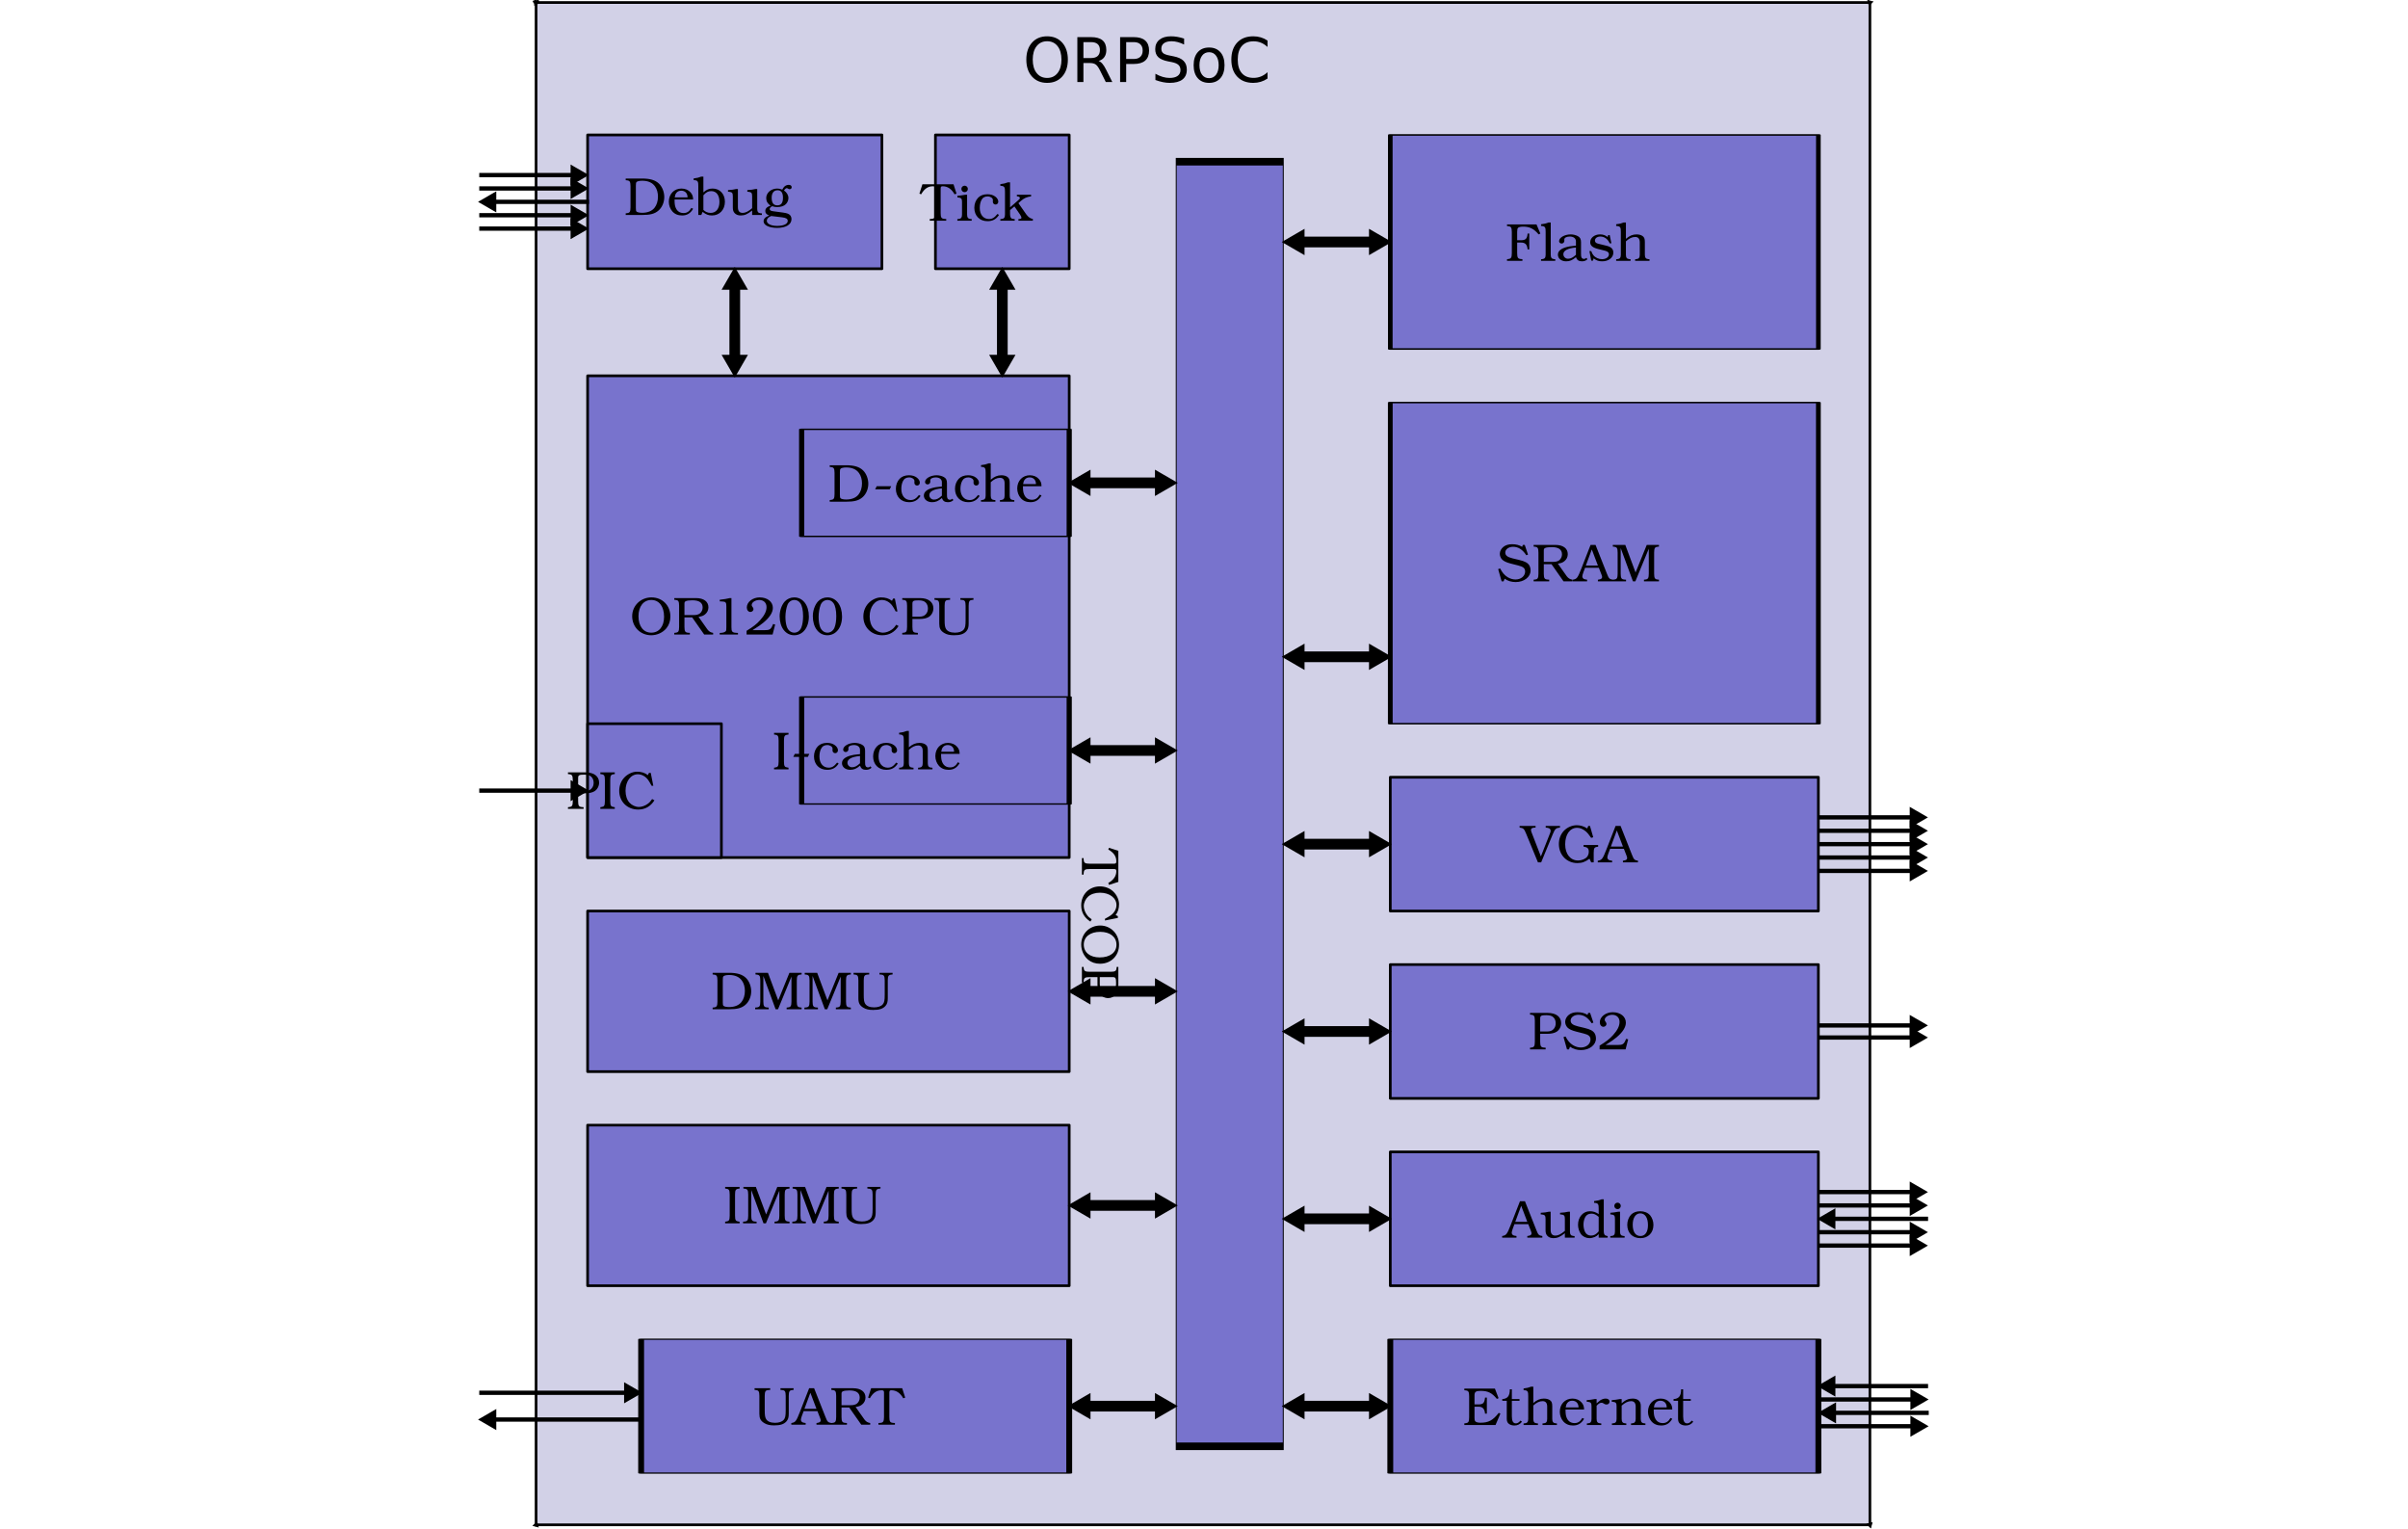
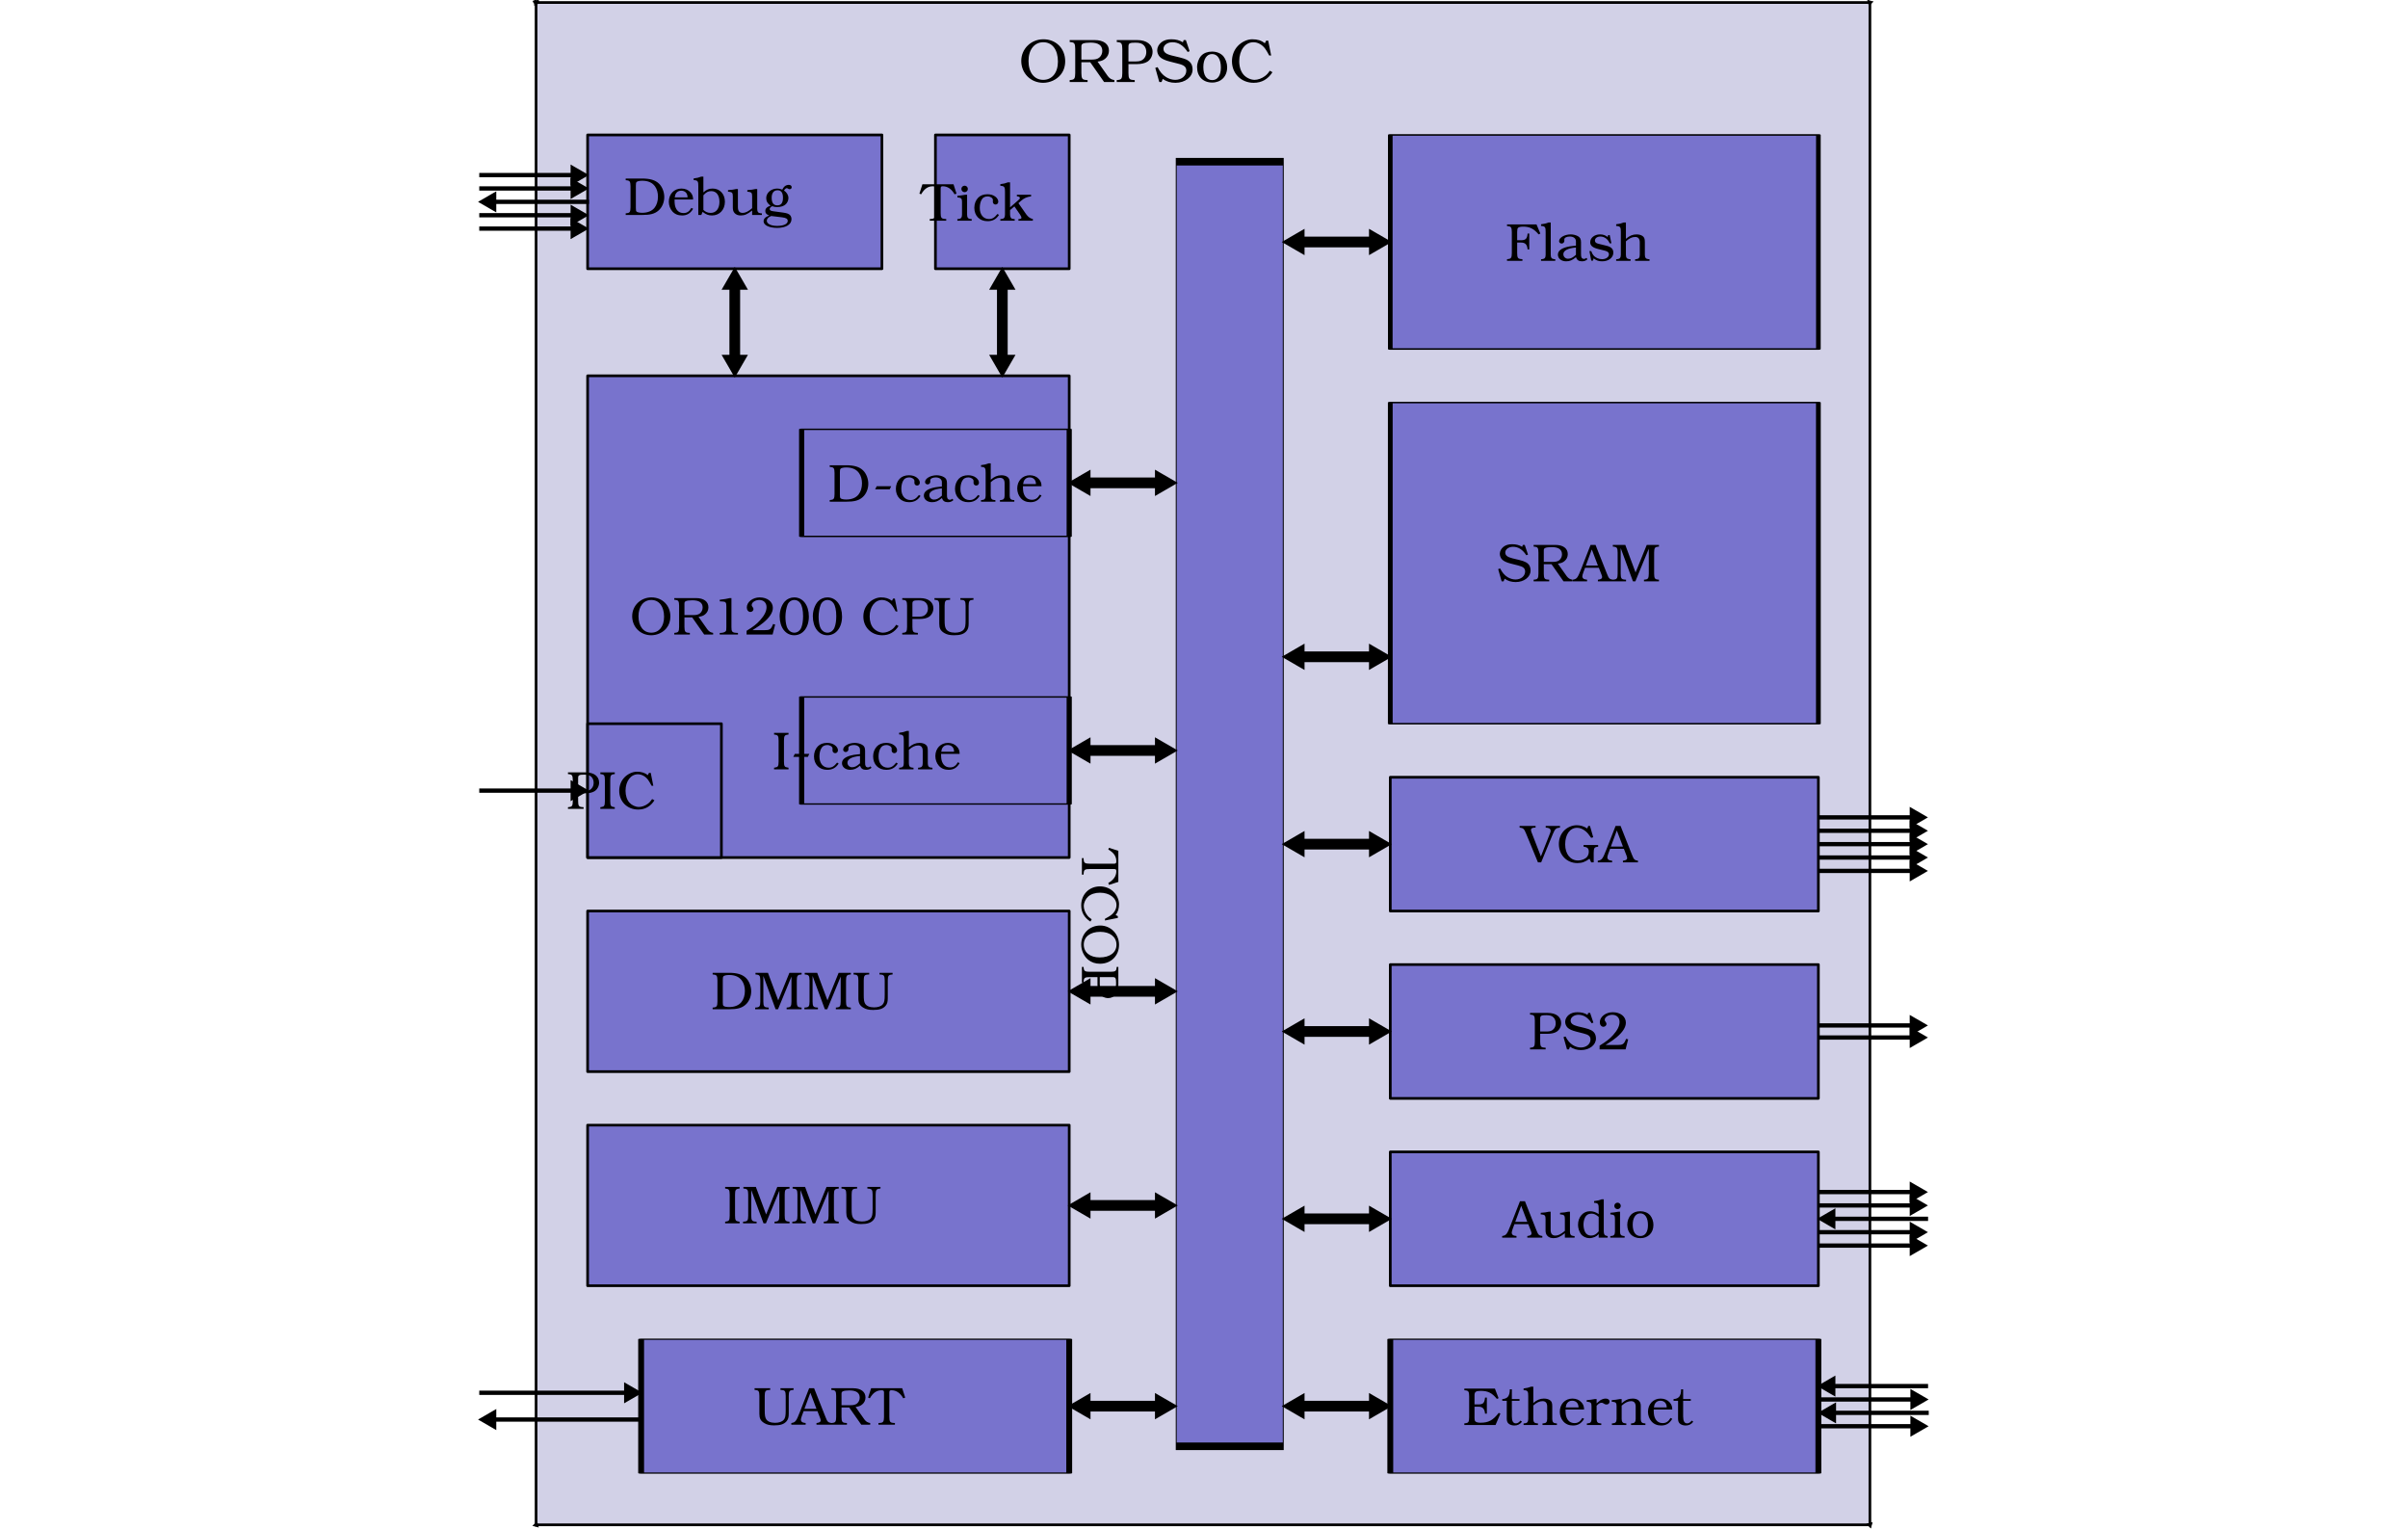
<svg xmlns="http://www.w3.org/2000/svg" version="1.0" viewBox="0 0 16000 12000" preserveAspectRatio="xMidYMid" id="svg3702" width="900" height="571" style="fill-rule:evenodd">
  <defs id="defs3704">
    <marker orient="auto" refY="0" refX="0" id="TriangleInS" style="overflow:visible">
      <path id="path3516" d="M 5.77,0 L -2.88,5 L -2.88,-5 L 5.77,0 z" style="fill-rule:evenodd;stroke:#000000;stroke-width:1pt;marker-start:none" transform="scale(-0.2,-0.2)" />
    </marker>
    <marker orient="auto" refY="0" refX="0" id="TriangleOutS" style="overflow:visible">
      <path id="path3525" d="M 5.77,0 L -2.88,5 L -2.88,-5 L 5.77,0 z" style="fill-rule:evenodd;stroke:#000000;stroke-width:1pt;marker-start:none" transform="scale(0.2,0.2)" />
    </marker>
    <marker orient="auto" refY="0" refX="0" id="TriangleOutM" style="overflow:visible">
      <path id="path3522" d="M 5.77,0 L -2.88,5 L -2.88,-5 L 5.77,0 z" style="fill-rule:evenodd;stroke:#000000;stroke-width:1pt;marker-start:none" transform="scale(0.4,0.4)" />
    </marker>
  </defs>
  <g visibility="visible" id="Default" style="fill-rule:evenodd;visibility:visible" transform="matrix(2.362206,0,0,2.362206,-7185.3,-17523.129)">
    </g>
  <g style="fill-rule:evenodd;visibility:visible" id="g3801" transform="matrix(2.362206,0,0,2.362206,-7185.3,-17523.129)" />
  <g style="fill-rule:evenodd;visibility:visible" id="g3935" transform="matrix(2.362206,0,0,2.362206,-7185.3,-17523.129)" />
  <g style="fill-rule:evenodd;visibility:visible" id="g4029" transform="matrix(2.362206,0,0,2.362206,-7185.3,-17523.129)" />
  <g style="fill-rule:evenodd;visibility:visible" id="g4083" transform="matrix(2.362206,0,0,2.362206,-7185.3,-17523.129)" />
  <g id="g5805" style="fill:#7873cd;fill-rule:evenodd;stroke:#000000;stroke-width:36.275;stroke-miterlimit:4;stroke-dasharray:none;stroke-opacity:1;visibility:visible" transform="matrix(1.019108,0,0,2.26482,12779.162,-26409.289)" />
  <g style="fill:#7873cd;fill-rule:evenodd;stroke:#000000;stroke-width:31.392;stroke-miterlimit:4;stroke-dasharray:none;stroke-opacity:1;visibility:visible" id="g9992" transform="matrix(2.186667,0,0,2.346667,-3609.525,-6210.559)" />
  <path style="fill:#d2d1e7;fill-rule:evenodd;stroke:#000000;stroke-width:21.016;stroke-linejoin:round;marker-start:url(#TriangleOutS);marker-mid:url(#TriangleInS);marker-end:url(#TriangleOutS);stroke-miterlimit:4;stroke-dasharray:none;stroke-opacity:1;visibility:visible" id="path3779" d="M 2753.707,19.775 L 13230.505,19.775 L 13230.505,11973.954 L 2753.707,11973.954 L 2753.707,19.775 z" />
  <path style="fill:#7873cd;fill-opacity:1;fill-rule:evenodd;stroke:#000000;stroke-width:21.016;stroke-linejoin:round;stroke-miterlimit:4;stroke-dasharray:none;stroke-opacity:1;visibility:visible" id="path3811" d="M 3158.484,2951 L 6941.323,2951 L 6941.323,6733.837 L 3158.484,6733.837 L 3158.484,2951 z" />
  <g style="fill:#7873cd;fill-rule:evenodd;stroke:#000000;stroke-width:21.651;stroke-linejoin:round;stroke-miterlimit:4;stroke-dasharray:none;stroke-opacity:1;visibility:visible" id="g5801" transform="matrix(1.681261,0,0,0.5604202,-8190.028,-3703.991)">
    <path d="M 10500,8500 L 12500,8500 L 12500,11500 L 10500,11500 L 10500,8500 z" id="path5803" style="stroke:#000000;stroke-width:21.651;stroke-linejoin:round;stroke-miterlimit:4;stroke-dasharray:none;stroke-opacity:1" />
  </g>
  <path style="fill:none;fill-rule:evenodd;stroke:#000000;stroke-width:33.625;stroke-linecap:square;stroke-linejoin:miter;marker-end:url(#TriangleOutM);stroke-miterlimit:4;stroke-dasharray:none;stroke-opacity:1" d="M 2324.157,6208.454 L 3072.464,6208.454" id="path10750" />
  <rect style="fill:#7873cd;fill-opacity:1;fill-rule:evenodd;stroke:#000000;stroke-width:21.016;stroke-linejoin:round;stroke-miterlimit:4;stroke-dasharray:none;stroke-opacity:1" id="rect2928" width="2311.734" height="1050.788" x="3158.484" y="1059.592" />
  <text xml:space="preserve" style="font-size:420.315px;font-style:normal;font-variant:normal;font-weight:300;font-stretch:normal;text-align:center;line-height:100%;writing-mode:lr-tb;text-anchor:middle;fill:#000000;fill-opacity:1;fill-rule:evenodd;stroke:none;stroke-width:1px;stroke-linecap:butt;stroke-linejoin:miter;stroke-opacity:1;font-family:Bookman Old Style;-inkscape-font-specification:Bookman Old Style Light" x="4304.295" y="1688.206" id="text2924">
    <tspan id="tspan2926" x="4304.295" y="1688.206">Debug</tspan>
  </text>
-   <text xml:space="preserve" style="font-size:483.363px;font-style:normal;font-variant:normal;font-weight:normal;font-stretch:normal;text-align:center;line-height:125%;writing-mode:lr-tb;text-anchor:middle;fill:#000000;fill-opacity:1;fill-rule:evenodd;stroke:none;stroke-width:1px;stroke-linecap:butt;stroke-linejoin:miter;stroke-opacity:1;font-family:Bitstream Vera Sans" x="7781.714" y="643.884" id="text2931">
+   <text xml:space="preserve" style="font-size:483.363px;font-style:normal;font-variant:normal;font-weight:300;font-stretch:normal;text-align:center;line-height:125%;writing-mode:lr;text-anchor:middle;fill:#000000;fill-opacity:1;fill-rule:evenodd;stroke:none;stroke-width:1px;stroke-linecap:butt;stroke-linejoin:miter;stroke-opacity:1;font-family:Bookman Old Style;-inkscape-font-specification:Bookman Old Style Light" x="7781.714" y="643.884" id="text2931">
    <tspan id="tspan2935" x="7781.714" y="643.884">ORPSoC</tspan>
  </text>
  <rect style="fill:#7873cd;fill-opacity:1;fill-rule:evenodd;stroke:#000000;stroke-width:21.016;stroke-linejoin:round;stroke-miterlimit:4;stroke-dasharray:none;stroke-opacity:1" id="rect2960" width="3782.837" height="1260.946" x="3158.483" y="7154.153" />
  <text xml:space="preserve" style="font-size:420.315px;font-style:normal;font-variant:normal;font-weight:300;font-stretch:normal;text-align:center;line-height:125%;writing-mode:lr-tb;text-anchor:middle;fill:#000000;fill-opacity:1;fill-rule:evenodd;stroke:none;stroke-width:1px;stroke-linecap:butt;stroke-linejoin:miter;stroke-opacity:1;font-family:Bookman Old Style;-inkscape-font-specification:Bookman Old Style Light" x="5047.849" y="7925.312" id="text2973">
    <tspan id="tspan2975" x="5047.849" y="7925.312">DMMU</tspan>
  </text>
  <text xml:space="preserve" style="font-size:420.315px;font-style:normal;font-variant:normal;font-weight:300;font-stretch:normal;text-align:center;line-height:100%;writing-mode:lr-tb;text-anchor:middle;fill:#000000;fill-opacity:1;fill-rule:evenodd;stroke:none;stroke-width:1px;stroke-linecap:butt;stroke-linejoin:miter;stroke-opacity:1;font-family:Bookman Old Style;-inkscape-font-specification:Bookman Old Style Light" x="5046.825" y="4982.9" id="text3020">
    <tspan id="tspan3022" x="5046.825" y="4982.9">OR1200 CPU</tspan>
  </text>
  <rect style="fill:#7873cd;fill-opacity:1;fill-rule:evenodd;stroke:#000000;stroke-width:21.016;stroke-linejoin:round;stroke-miterlimit:4;stroke-dasharray:none;stroke-opacity:1" id="rect3030" width="1050.788" height="1050.788" x="5890.532" y="1059.582" />
  <text xml:space="preserve" style="font-size:420.315px;font-style:normal;font-variant:normal;font-weight:300;font-stretch:normal;text-align:center;line-height:100%;writing-mode:lr-tb;text-anchor:middle;fill:#000000;fill-opacity:1;fill-rule:evenodd;stroke:none;stroke-width:1px;stroke-linecap:butt;stroke-linejoin:miter;stroke-opacity:1;font-family:Bookman Old Style;-inkscape-font-specification:Bookman Old Style Light" x="6418.081" y="1733.051" id="text3032">
    <tspan id="tspan3034" x="6418.081" y="1733.051">Tick</tspan>
  </text>
  <path style="fill:none;fill-opacity:0.75;fill-rule:evenodd;stroke:#000000;stroke-width:84.063;stroke-linecap:butt;stroke-linejoin:miter;marker-start:url(#TriangleInS);marker-end:url(#TriangleOutS);stroke-miterlimit:4;stroke-dasharray:none;stroke-opacity:1" d="M 4314.351,2845.921 L 4314.351,2215.448" id="path3235" />
  <path style="fill:none;fill-opacity:0.75;fill-rule:evenodd;stroke:#000000;stroke-width:84.063;stroke-linecap:butt;stroke-linejoin:miter;marker-start:url(#TriangleInS);marker-end:url(#TriangleOutS);stroke-miterlimit:4;stroke-dasharray:none;stroke-opacity:1" d="M 6415.926,2845.921 L 6415.926,2215.448" id="path3237" />
  <g style="fill:#7873cd;fill-rule:evenodd;stroke:#000000;stroke-width:17.678;stroke-miterlimit:4;stroke-dasharray:none;stroke-opacity:1;visibility:visible" id="g3356" transform="matrix(0.4203153,0,0,3.362522,3368.641,-27311.686)">
    <path d="M 10500,8500 L 12500,8500 L 12500,11500 L 10500,11500 L 10500,8500 z" id="path3358" style="stroke:#000000;stroke-width:17.678;stroke-miterlimit:4;stroke-dasharray:none;stroke-opacity:1" />
  </g>
  <path style="fill:none;fill-rule:evenodd;stroke:#000000;stroke-width:84.063;stroke-linecap:butt;stroke-linejoin:miter;marker-start:url(#TriangleInS);marker-end:url(#TriangleOutS);stroke-miterlimit:4;stroke-dasharray:none;stroke-opacity:1" d="M 7048.836,3791.631 L 7674.437,3791.631" id="path10790" />
  <path style="fill:none;fill-rule:evenodd;stroke:#000000;stroke-width:84.063;stroke-linecap:butt;stroke-linejoin:miter;marker-start:url(#TriangleInS);marker-end:url(#TriangleOutS);stroke-miterlimit:4;stroke-dasharray:none;stroke-opacity:1" d="M 7048.836,5893.207 L 7674.437,5893.207" id="path3360" />
  <rect style="fill:#7873cd;fill-opacity:1;fill-rule:evenodd;stroke:#000000;stroke-width:21.016;stroke-linejoin:round;stroke-miterlimit:4;stroke-dasharray:none;stroke-opacity:1" id="rect3378" width="3782.837" height="1260.946" x="3158.483" y="8835.414" />
  <text xml:space="preserve" style="font-size:420.315px;font-style:normal;font-variant:normal;font-weight:300;font-stretch:normal;text-align:center;line-height:125%;writing-mode:lr-tb;text-anchor:middle;fill:#000000;fill-opacity:1;fill-rule:evenodd;stroke:none;stroke-width:1px;stroke-linecap:butt;stroke-linejoin:miter;stroke-opacity:1;font-family:Bookman Old Style;-inkscape-font-specification:Bookman Old Style Light" x="5049.491" y="9606.573" id="text3380">
    <tspan id="tspan3614" x="5049.491" y="9606.573">IMMU</tspan>
  </text>
  <g style="fill:#7873cd;fill-rule:evenodd;stroke:#000000;stroke-width:38.73;stroke-linejoin:round;stroke-miterlimit:4;stroke-dasharray:none;stroke-opacity:1;visibility:visible" id="g3384" transform="matrix(1.050788,0,0,0.2802102,-6193.531,989.5288)">
    <path d="M 10500,8500 L 12500,8500 L 12500,11500 L 10500,11500 L 10500,8500 z" id="path3386" style="stroke:#000000;stroke-width:38.73;stroke-linejoin:round;stroke-miterlimit:4;stroke-dasharray:none;stroke-opacity:1" />
  </g>
  <text xml:space="preserve" style="font-size:420.315px;font-style:normal;font-variant:normal;font-weight:300;font-stretch:normal;text-align:start;line-height:125%;writing-mode:lr-tb;text-anchor:start;fill:#000000;fill-opacity:1;fill-rule:evenodd;stroke:none;stroke-width:1px;stroke-linecap:butt;stroke-linejoin:miter;stroke-opacity:1;font-family:Bookman Old Style;-inkscape-font-specification:Bookman Old Style Light" x="5047.131" y="3939.706" id="text3392">
    <tspan id="tspan3394" x="5047.131" y="3939.706">D-<tspan id="tspan3412" style="text-align:center;text-anchor:middle">cache</tspan>
    </tspan>
  </text>
  <g style="fill:#7873cd;fill-rule:evenodd;stroke:#000000;stroke-width:38.73;stroke-linejoin:round;stroke-miterlimit:4;stroke-dasharray:none;stroke-opacity:1;visibility:visible" id="g3428" transform="matrix(1.050788,0,0,0.2802102,-6193.531,3091.105)">
    <path d="M 10500,8500 L 12500,8500 L 12500,11500 L 10500,11500 L 10500,8500 z" id="path3430" style="stroke:#000000;stroke-width:38.73;stroke-linejoin:round;stroke-miterlimit:4;stroke-dasharray:none;stroke-opacity:1" />
  </g>
  <text xml:space="preserve" style="font-size:420.315px;font-style:normal;font-variant:normal;font-weight:300;font-stretch:normal;text-align:center;line-height:125%;writing-mode:lr-tb;text-anchor:middle;fill:#000000;fill-opacity:1;fill-rule:evenodd;stroke:none;stroke-width:1px;stroke-linecap:butt;stroke-linejoin:miter;stroke-opacity:1;font-family:Bookman Old Style;-inkscape-font-specification:Bookman Old Style Light" x="5889.403" y="6041.282" id="text3432">
    <tspan id="tspan3434" x="5889.403" y="6041.282">I-<tspan id="tspan3436" style="font-size:420.315px;font-style:normal;font-variant:normal;font-weight:300;font-stretch:normal;text-align:center;line-height:125%;writing-mode:lr-tb;text-anchor:middle;font-family:Bookman Old Style;-inkscape-font-specification:Bookman Old Style Light">cache</tspan>
    </tspan>
  </text>
  <g style="fill:#7873cd;fill-rule:evenodd;stroke:#000000;stroke-width:22.244;stroke-linejoin:round;stroke-miterlimit:4;stroke-dasharray:none;stroke-opacity:1;visibility:visible" id="g3450" transform="matrix(1.681261,0,0,0.5309245,-8190.028,-1351.697)">
    <path d="M 10500,8500.012 L 12500,8500.012 L 12500,13250.012 L 10500,13250.012 L 10500,8500.012 z" id="path3452" style="stroke:#000000;stroke-width:22.244;stroke-linejoin:round;stroke-miterlimit:4;stroke-dasharray:none;stroke-opacity:1" />
  </g>
  <path style="fill:#7873cd;fill-rule:evenodd;stroke:#000000;stroke-width:21.016;stroke-linejoin:round;stroke-miterlimit:4;stroke-dasharray:none;stroke-opacity:1;visibility:visible" id="path3460" d="M 9463.212,6103.375 L 12825.733,6103.375 L 12825.733,7154.163 L 9463.212,7154.163 L 9463.212,6103.375 z" />
  <path style="fill:#7873cd;fill-rule:evenodd;stroke:#000000;stroke-width:21.016;stroke-linejoin:round;stroke-miterlimit:4;stroke-dasharray:none;stroke-opacity:1;visibility:visible" id="path3464" d="M 9463.212,7574.478 L 12825.733,7574.478 L 12825.733,8625.266 L 9463.212,8625.266 L 9463.212,7574.478 z" />
  <path style="fill:#7873cd;fill-rule:evenodd;stroke:#000000;stroke-width:21.016;stroke-linejoin:round;stroke-miterlimit:4;stroke-dasharray:none;stroke-opacity:1;visibility:visible" id="path3468" d="M 9463.212,9045.582 L 12825.733,9045.582 L 12825.733,10096.37 L 9463.212,10096.37 L 9463.212,9045.582 z" />
  <g style="fill:#7873cd;fill-rule:evenodd;stroke:#000000;stroke-width:27.386;stroke-linejoin:round;stroke-miterlimit:4;stroke-dasharray:none;stroke-opacity:1;visibility:visible" id="g3474" transform="matrix(1.681261,0,0,0.3502627,-8190.028,7539.452)">
    <path d="M 10500,8500 L 12500,8500 L 12500,11500 L 10500,11500 L 10500,8500 z" id="path3476" style="stroke:#000000;stroke-width:27.386;stroke-linejoin:round;stroke-miterlimit:4;stroke-dasharray:none;stroke-opacity:1" />
  </g>
  <text xml:space="preserve" style="font-size:420.315px;font-style:normal;font-variant:normal;font-weight:300;font-stretch:normal;text-align:center;line-height:100%;writing-mode:lr-tb;text-anchor:middle;fill:#000000;fill-opacity:1;fill-rule:evenodd;stroke:none;stroke-width:1px;stroke-linecap:butt;stroke-linejoin:miter;stroke-opacity:1;font-family:Bookman Old Style;-inkscape-font-specification:Bookman Old Style Light" x="11138.521" y="2048.286" id="text3478">
    <tspan id="tspan3480" x="11138.521" y="2048.286">Flash</tspan>
  </text>
  <text xml:space="preserve" style="font-size:420.315px;font-style:normal;font-variant:normal;font-weight:300;font-stretch:normal;text-align:center;line-height:100%;writing-mode:lr-tb;text-anchor:middle;fill:#000000;fill-opacity:1;fill-rule:evenodd;stroke:none;stroke-width:1px;stroke-linecap:butt;stroke-linejoin:miter;stroke-opacity:1;font-family:Bookman Old Style;-inkscape-font-specification:Bookman Old Style Light" x="11143.344" y="4565.263" id="text3482">
    <tspan id="tspan3484" x="11143.344" y="4565.263">SRAM</tspan>
  </text>
  <text xml:space="preserve" style="font-size:420.315px;font-style:normal;font-variant:normal;font-weight:300;font-stretch:normal;text-align:center;line-height:100%;writing-mode:lr-tb;text-anchor:middle;fill:#000000;fill-opacity:1;fill-rule:evenodd;stroke:none;stroke-width:1px;stroke-linecap:butt;stroke-linejoin:miter;stroke-opacity:1;font-family:Bookman Old Style;-inkscape-font-specification:Bookman Old Style Light" x="11137.494" y="11190.153" id="text3486">
    <tspan id="tspan3488" x="11137.494" y="11190.153">Ethernet</tspan>
  </text>
  <text xml:space="preserve" style="font-size:420.315px;font-style:normal;font-variant:normal;font-weight:300;font-stretch:normal;text-align:center;line-height:100%;writing-mode:lr-tb;text-anchor:middle;fill:#000000;fill-opacity:1;fill-rule:evenodd;stroke:none;stroke-width:1px;stroke-linecap:butt;stroke-linejoin:miter;stroke-opacity:1;font-family:Bookman Old Style;-inkscape-font-specification:Bookman Old Style Light" x="11144.679" y="6771.918" id="text3490">
    <tspan id="tspan3492" x="11144.679" y="6771.918">VGA</tspan>
  </text>
  <text xml:space="preserve" style="font-size:420.315px;font-style:normal;font-variant:normal;font-weight:300;font-stretch:normal;text-align:center;line-height:100%;writing-mode:lr-tb;text-anchor:middle;fill:#000000;fill-opacity:1;fill-rule:evenodd;stroke:none;stroke-width:1px;stroke-linecap:butt;stroke-linejoin:miter;stroke-opacity:1;font-family:Bookman Old Style;-inkscape-font-specification:Bookman Old Style Light" x="11150.732" y="8240.353" id="text3494">
    <tspan id="tspan3496" x="11150.732" y="8240.353">PS2</tspan>
  </text>
  <text xml:space="preserve" style="font-size:420.315px;font-style:normal;font-variant:normal;font-weight:300;font-stretch:normal;text-align:center;line-height:100%;writing-mode:lr-tb;text-anchor:middle;fill:#000000;fill-opacity:1;fill-rule:evenodd;stroke:none;stroke-width:1px;stroke-linecap:butt;stroke-linejoin:miter;stroke-opacity:1;font-family:Bookman Old Style;-inkscape-font-specification:Bookman Old Style Light" x="11152.682" y="9719.05" id="text3498">
    <tspan id="tspan3500" x="11152.682" y="9719.05">Audio</tspan>
  </text>
  <g style="fill-rule:evenodd" id="g3746" transform="matrix(1.182137,0,0,1.182137,-2725.93,-4982.43)">
    <path d="M 4977.778,9022.214 L 5866.667,9022.214 L 5866.667,9911.103 L 4977.778,9911.103 L 4977.778,9022.214 z" id="path3472" style="fill:#7873cd;fill-rule:evenodd;stroke:#000000;stroke-width:17.778;stroke-linejoin:round;stroke-miterlimit:4;stroke-dasharray:none;stroke-opacity:1;visibility:visible" />
    <text id="text3506" y="9587.752" x="5420.139" style="font-size:355.556px;font-style:normal;font-variant:normal;font-weight:300;font-stretch:normal;text-align:center;line-height:100%;writing-mode:lr-tb;text-anchor:middle;fill:#000000;fill-opacity:1;fill-rule:evenodd;stroke:none;stroke-width:1px;stroke-linecap:butt;stroke-linejoin:miter;stroke-opacity:1;font-family:Bookman Old Style;-inkscape-font-specification:Bookman Old Style Light" xml:space="preserve">
      <tspan y="9587.752" x="5420.139" id="tspan3508">PIC</tspan>
    </text>
  </g>
  <g style="fill:#7873cd;fill-rule:evenodd;stroke:#000000;stroke-width:27.386;stroke-linejoin:round;stroke-miterlimit:4;stroke-dasharray:none;stroke-opacity:1;visibility:visible" id="g3604" transform="matrix(1.681261,0,0,0.3502627,-14074.441,7539.452)">
    <path d="M 10500,8500 L 12500,8500 L 12500,11500 L 10500,11500 L 10500,8500 z" id="path3606" style="stroke:#000000;stroke-width:27.386;stroke-linejoin:round;stroke-miterlimit:4;stroke-dasharray:none;stroke-opacity:1" />
  </g>
  <text xml:space="preserve" style="font-size:420.315px;font-style:normal;font-variant:normal;font-weight:300;font-stretch:normal;text-align:center;line-height:100%;writing-mode:lr-tb;text-anchor:middle;fill:#000000;fill-opacity:1;fill-rule:evenodd;stroke:none;stroke-width:1px;stroke-linecap:butt;stroke-linejoin:miter;stroke-opacity:1;font-family:Bookman Old Style;-inkscape-font-specification:Bookman Old Style Light" x="5250.311" y="11187.588" id="text3502">
    <tspan id="tspan3504" x="5250.311" y="11187.588">UART</tspan>
  </text>
  <text xml:space="preserve" style="font-size:420.315px;font-style:normal;font-variant:normal;font-weight:300;font-stretch:normal;text-align:center;line-height:100%;writing-mode:tb-rl;text-anchor:middle;fill:#000000;fill-opacity:1;fill-rule:evenodd;stroke:none;stroke-width:1px;stroke-linecap:butt;stroke-linejoin:miter;stroke-opacity:1;font-family:Bookman Old Style;-inkscape-font-specification:Bookman Old Style Light" x="8202.574" y="6396.651" id="text3619">
    <tspan id="tspan3623" x="7132.203" y="7467.022">TCOP</tspan>
  </text>
  <path style="fill:none;fill-rule:evenodd;stroke:#000000;stroke-width:84.063;stroke-linecap:butt;stroke-linejoin:miter;marker-start:url(#TriangleInS);marker-end:url(#TriangleOutS);stroke-miterlimit:4;stroke-dasharray:none;stroke-opacity:1" d="M 7048.836,7784.626 L 7674.437,7784.626" id="path3635" />
  <path style="fill:none;fill-rule:evenodd;stroke:#000000;stroke-width:84.063;stroke-linecap:butt;stroke-linejoin:miter;marker-start:url(#TriangleInS);marker-end:url(#TriangleOutS);stroke-miterlimit:4;stroke-dasharray:none;stroke-opacity:1" d="M 7048.836,9465.887 L 7674.437,9465.887" id="path3637" />
  <path style="fill:none;fill-rule:evenodd;stroke:#000000;stroke-width:84.063;stroke-linecap:butt;stroke-linejoin:miter;marker-start:url(#TriangleInS);marker-end:url(#TriangleOutS);stroke-miterlimit:4;stroke-dasharray:none;stroke-opacity:1" d="M 7048.836,11042.069 L 7674.437,11042.069" id="path3639" />
  <path style="fill:none;fill-rule:evenodd;stroke:#000000;stroke-width:84.063;stroke-linecap:butt;stroke-linejoin:miter;marker-start:url(#TriangleInS);marker-end:url(#TriangleOutS);stroke-miterlimit:4;stroke-dasharray:none;stroke-opacity:1" d="M 8730.096,11042.079 L 9355.697,11042.079" id="path3643" />
  <path style="fill:none;fill-rule:evenodd;stroke:#000000;stroke-width:84.063;stroke-linecap:butt;stroke-linejoin:miter;marker-start:url(#TriangleInS);marker-end:url(#TriangleOutS);stroke-miterlimit:4;stroke-dasharray:none;stroke-opacity:1" d="M 8730.096,9570.976 L 9355.697,9570.976" id="path3645" />
  <path style="fill:none;fill-rule:evenodd;stroke:#000000;stroke-width:84.063;stroke-linecap:butt;stroke-linejoin:miter;marker-start:url(#TriangleInS);marker-end:url(#TriangleOutS);stroke-miterlimit:4;stroke-dasharray:none;stroke-opacity:1" d="M 8730.096,8099.872 L 9355.697,8099.872" id="path3647" />
  <path style="fill:none;fill-rule:evenodd;stroke:#000000;stroke-width:84.063;stroke-linecap:butt;stroke-linejoin:miter;marker-start:url(#TriangleInS);marker-end:url(#TriangleOutS);stroke-miterlimit:4;stroke-dasharray:none;stroke-opacity:1" d="M 8730.096,6628.769 L 9355.697,6628.769" id="path3649" />
  <path style="fill:none;fill-rule:evenodd;stroke:#000000;stroke-width:84.063;stroke-linecap:butt;stroke-linejoin:miter;marker-start:url(#TriangleInS);marker-end:url(#TriangleOutS);stroke-miterlimit:4;stroke-dasharray:none;stroke-opacity:1" d="M 8730.096,5157.666 L 9355.697,5157.666" id="path3651" />
  <path style="fill:none;fill-rule:evenodd;stroke:#000000;stroke-width:84.063;stroke-linecap:butt;stroke-linejoin:miter;marker-start:url(#TriangleInS);marker-end:url(#TriangleOutS);stroke-miterlimit:4;stroke-dasharray:none;stroke-opacity:1" d="M 8730.096,1900.212 L 9355.697,1900.212" id="path3653" />
  <path style="fill:none;fill-rule:evenodd;stroke:#000000;stroke-width:33.625;stroke-linecap:square;stroke-linejoin:miter;marker-end:url(#TriangleOutM);stroke-miterlimit:4;stroke-dasharray:none;stroke-opacity:1" d="M 2324.157,10937 L 3492.781,10937" id="path3655" />
  <path style="fill:none;fill-rule:evenodd;stroke:#000000;stroke-width:33.625;stroke-linecap:square;stroke-linejoin:miter;marker-end:url(#TriangleOutM);stroke-miterlimit:4;stroke-dasharray:none;stroke-opacity:1" d="M 3572.498,11147.158 L 2393.358,11147.158" id="path3657" />
  <path style="fill:none;fill-rule:evenodd;stroke:#000000;stroke-width:33.625;stroke-linecap:square;stroke-linejoin:miter;marker-end:url(#TriangleOutM);stroke-miterlimit:4;stroke-dasharray:none;stroke-opacity:1" d="M 2324.157,1374.828 L 3072.465,1374.828" id="path3659" />
  <path style="fill:none;fill-rule:evenodd;stroke:#000000;stroke-width:33.625;stroke-linecap:square;stroke-linejoin:miter;marker-end:url(#TriangleOutM);stroke-miterlimit:4;stroke-dasharray:none;stroke-opacity:1" d="M 2324.157,1479.907 L 3072.465,1479.907" id="path3661" />
  <path style="fill:none;fill-rule:evenodd;stroke:#000000;stroke-width:33.625;stroke-linecap:square;stroke-linejoin:miter;marker-end:url(#TriangleOutM);stroke-miterlimit:4;stroke-dasharray:none;stroke-opacity:1" d="M 2324.151,1690.065 L 3072.486,1690.065" id="path3663" />
  <path style="fill:none;fill-rule:evenodd;stroke:#000000;stroke-width:33.625;stroke-linecap:square;stroke-linejoin:miter;marker-end:url(#TriangleOutM);stroke-miterlimit:4;stroke-dasharray:none;stroke-opacity:1" d="M 3152.186,1584.986 L 2393.352,1584.986" id="path3665" />
  <path style="fill:none;fill-rule:evenodd;stroke:#000000;stroke-width:33.625;stroke-linecap:square;stroke-linejoin:miter;marker-end:url(#TriangleOutM);stroke-miterlimit:4;stroke-dasharray:none;stroke-opacity:1" d="M 2324.157,1795.143 L 3072.465,1795.143" id="path3667" />
  <path style="fill:none;fill-rule:evenodd;stroke:#000000;stroke-width:33.625;stroke-linecap:square;stroke-linejoin:miter;marker-end:url(#TriangleOutM);stroke-miterlimit:4;stroke-dasharray:none;stroke-opacity:1" d="M 12842.552,6418.611 L 13590.86,6418.611" id="path3669" />
  <path style="fill:none;fill-rule:evenodd;stroke:#000000;stroke-width:33.625;stroke-linecap:square;stroke-linejoin:miter;marker-end:url(#TriangleOutM);stroke-miterlimit:4;stroke-dasharray:none;stroke-opacity:1" d="M 12842.552,6523.69 L 13590.86,6523.69" id="path3671" />
  <path style="fill:none;fill-rule:evenodd;stroke:#000000;stroke-width:33.625;stroke-linecap:square;stroke-linejoin:miter;marker-end:url(#TriangleOutM);stroke-miterlimit:4;stroke-dasharray:none;stroke-opacity:1" d="M 12842.546,6733.848 L 13590.881,6733.848" id="path3673" />
  <path style="fill:none;fill-rule:evenodd;stroke:#000000;stroke-width:33.625;stroke-linecap:square;stroke-linejoin:miter;marker-end:url(#TriangleOutM);stroke-miterlimit:4;stroke-dasharray:none;stroke-opacity:1" d="M 12842.546,6628.769 L 13590.875,6628.769" id="path3675" />
  <path style="fill:none;fill-rule:evenodd;stroke:#000000;stroke-width:33.625;stroke-linecap:square;stroke-linejoin:miter;marker-end:url(#TriangleOutM);stroke-miterlimit:4;stroke-dasharray:none;stroke-opacity:1" d="M 12842.552,6838.926 L 13590.86,6838.926" id="path3677" />
  <g style="fill-rule:evenodd" id="g3710" transform="matrix(1.182137,0,0,1.182137,-1464.985,-1372.624)">
    <path id="path3706" d="M 12103.116,8053.131 L 12736.152,8053.131" style="fill:none;fill-rule:evenodd;stroke:#000000;stroke-width:28.444;stroke-linecap:square;stroke-linejoin:miter;marker-end:url(#TriangleOutM);stroke-miterlimit:4;stroke-dasharray:none;stroke-opacity:1" />
  </g>
  <path style="fill:none;fill-rule:evenodd;stroke:#000000;stroke-width:33.625;stroke-linecap:square;stroke-linejoin:miter;marker-end:url(#TriangleOutM);stroke-miterlimit:4;stroke-dasharray:none;stroke-opacity:1" d="M 12842.552,8052.467 L 13590.86,8052.467" id="path3708" />
  <path style="fill:none;fill-rule:evenodd;stroke:#000000;stroke-width:33.625;stroke-linecap:square;stroke-linejoin:miter;marker-end:url(#TriangleOutM);stroke-miterlimit:4;stroke-dasharray:none;stroke-opacity:1" d="M 12842.559,9360.818 L 13590.867,9360.818" id="path3722" />
  <path style="fill:none;fill-rule:evenodd;stroke:#000000;stroke-width:33.625;stroke-linecap:square;stroke-linejoin:miter;marker-end:url(#TriangleOutM);stroke-miterlimit:4;stroke-dasharray:none;stroke-opacity:1" d="M 12842.559,9465.897 L 13590.867,9465.897" id="path3724" />
  <path style="fill:none;fill-rule:evenodd;stroke:#000000;stroke-width:33.625;stroke-linecap:square;stroke-linejoin:miter;marker-end:url(#TriangleOutM);stroke-miterlimit:4;stroke-dasharray:none;stroke-opacity:1" d="M 12842.553,9676.055 L 13590.888,9676.055" id="path3726" />
  <path style="fill:none;fill-rule:evenodd;stroke:#000000;stroke-width:33.625;stroke-linecap:square;stroke-linejoin:miter;marker-end:url(#TriangleOutM);stroke-miterlimit:4;stroke-dasharray:none;stroke-opacity:1" d="M 13670.586,9570.976 L 12911.753,9570.976" id="path3728" />
  <path style="fill:none;fill-rule:evenodd;stroke:#000000;stroke-width:33.625;stroke-linecap:square;stroke-linejoin:miter;marker-end:url(#TriangleOutM);stroke-miterlimit:4;stroke-dasharray:none;stroke-opacity:1" d="M 12842.559,9781.133 L 13590.867,9781.133" id="path3730" />
  <g style="fill-rule:evenodd" id="g3765" transform="matrix(1.182137,0,0,1.182137,-2788.376,-1772.564)">
    <path id="path3753" d="M 13227.065,10795.794 L 13860.078,10795.794" style="fill:none;fill-rule:evenodd;stroke:#000000;stroke-width:28.444;stroke-linecap:square;stroke-linejoin:miter;marker-end:url(#TriangleOutM);stroke-miterlimit:4;stroke-dasharray:none;stroke-opacity:1" />
    <path id="path3755" d="M 13227.06,10973.572 L 13860.096,10973.572" style="fill:none;fill-rule:evenodd;stroke:#000000;stroke-width:28.444;stroke-linecap:square;stroke-linejoin:miter;marker-end:url(#TriangleOutM);stroke-miterlimit:4;stroke-dasharray:none;stroke-opacity:1" />
    <path id="path3757" d="M 13927.515,10884.683 L 13285.598,10884.683" style="fill:none;fill-rule:evenodd;stroke:#000000;stroke-width:28.444;stroke-linecap:square;stroke-linejoin:miter;marker-end:url(#TriangleOutM);stroke-miterlimit:4;stroke-dasharray:none;stroke-opacity:1" />
    <path id="path3763" d="M 13923.069,10706.905 L 13281.152,10706.905" style="fill:none;fill-rule:evenodd;stroke:#000000;stroke-width:28.444;stroke-linecap:square;stroke-linejoin:miter;marker-end:url(#TriangleOutM);stroke-miterlimit:4;stroke-dasharray:none;stroke-opacity:1" />
  </g>
</svg>
